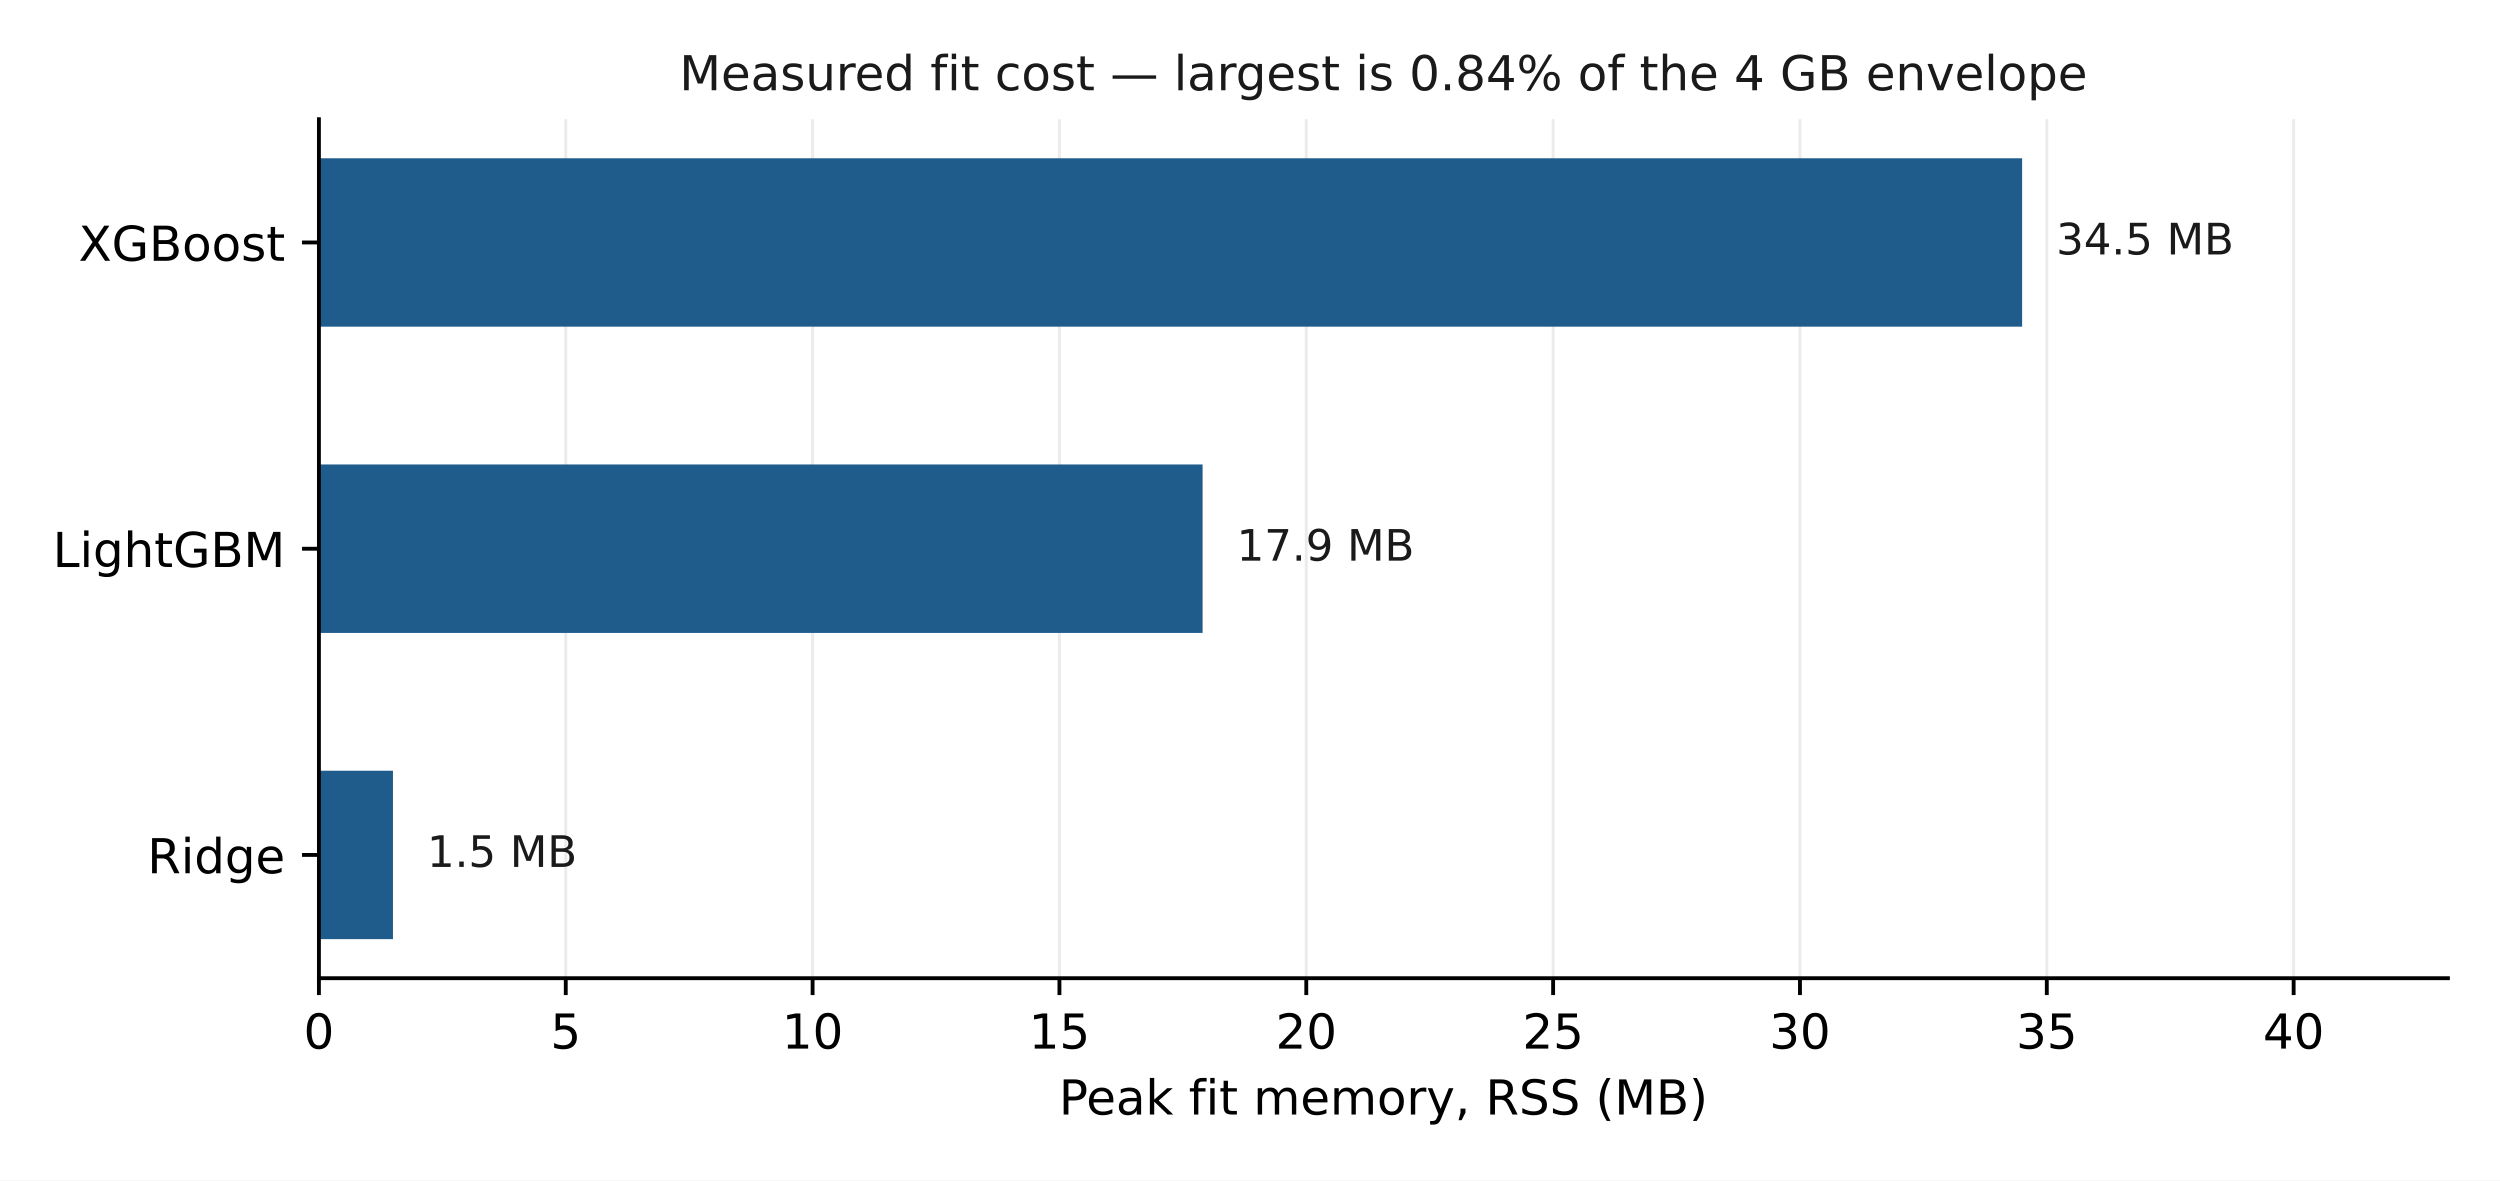
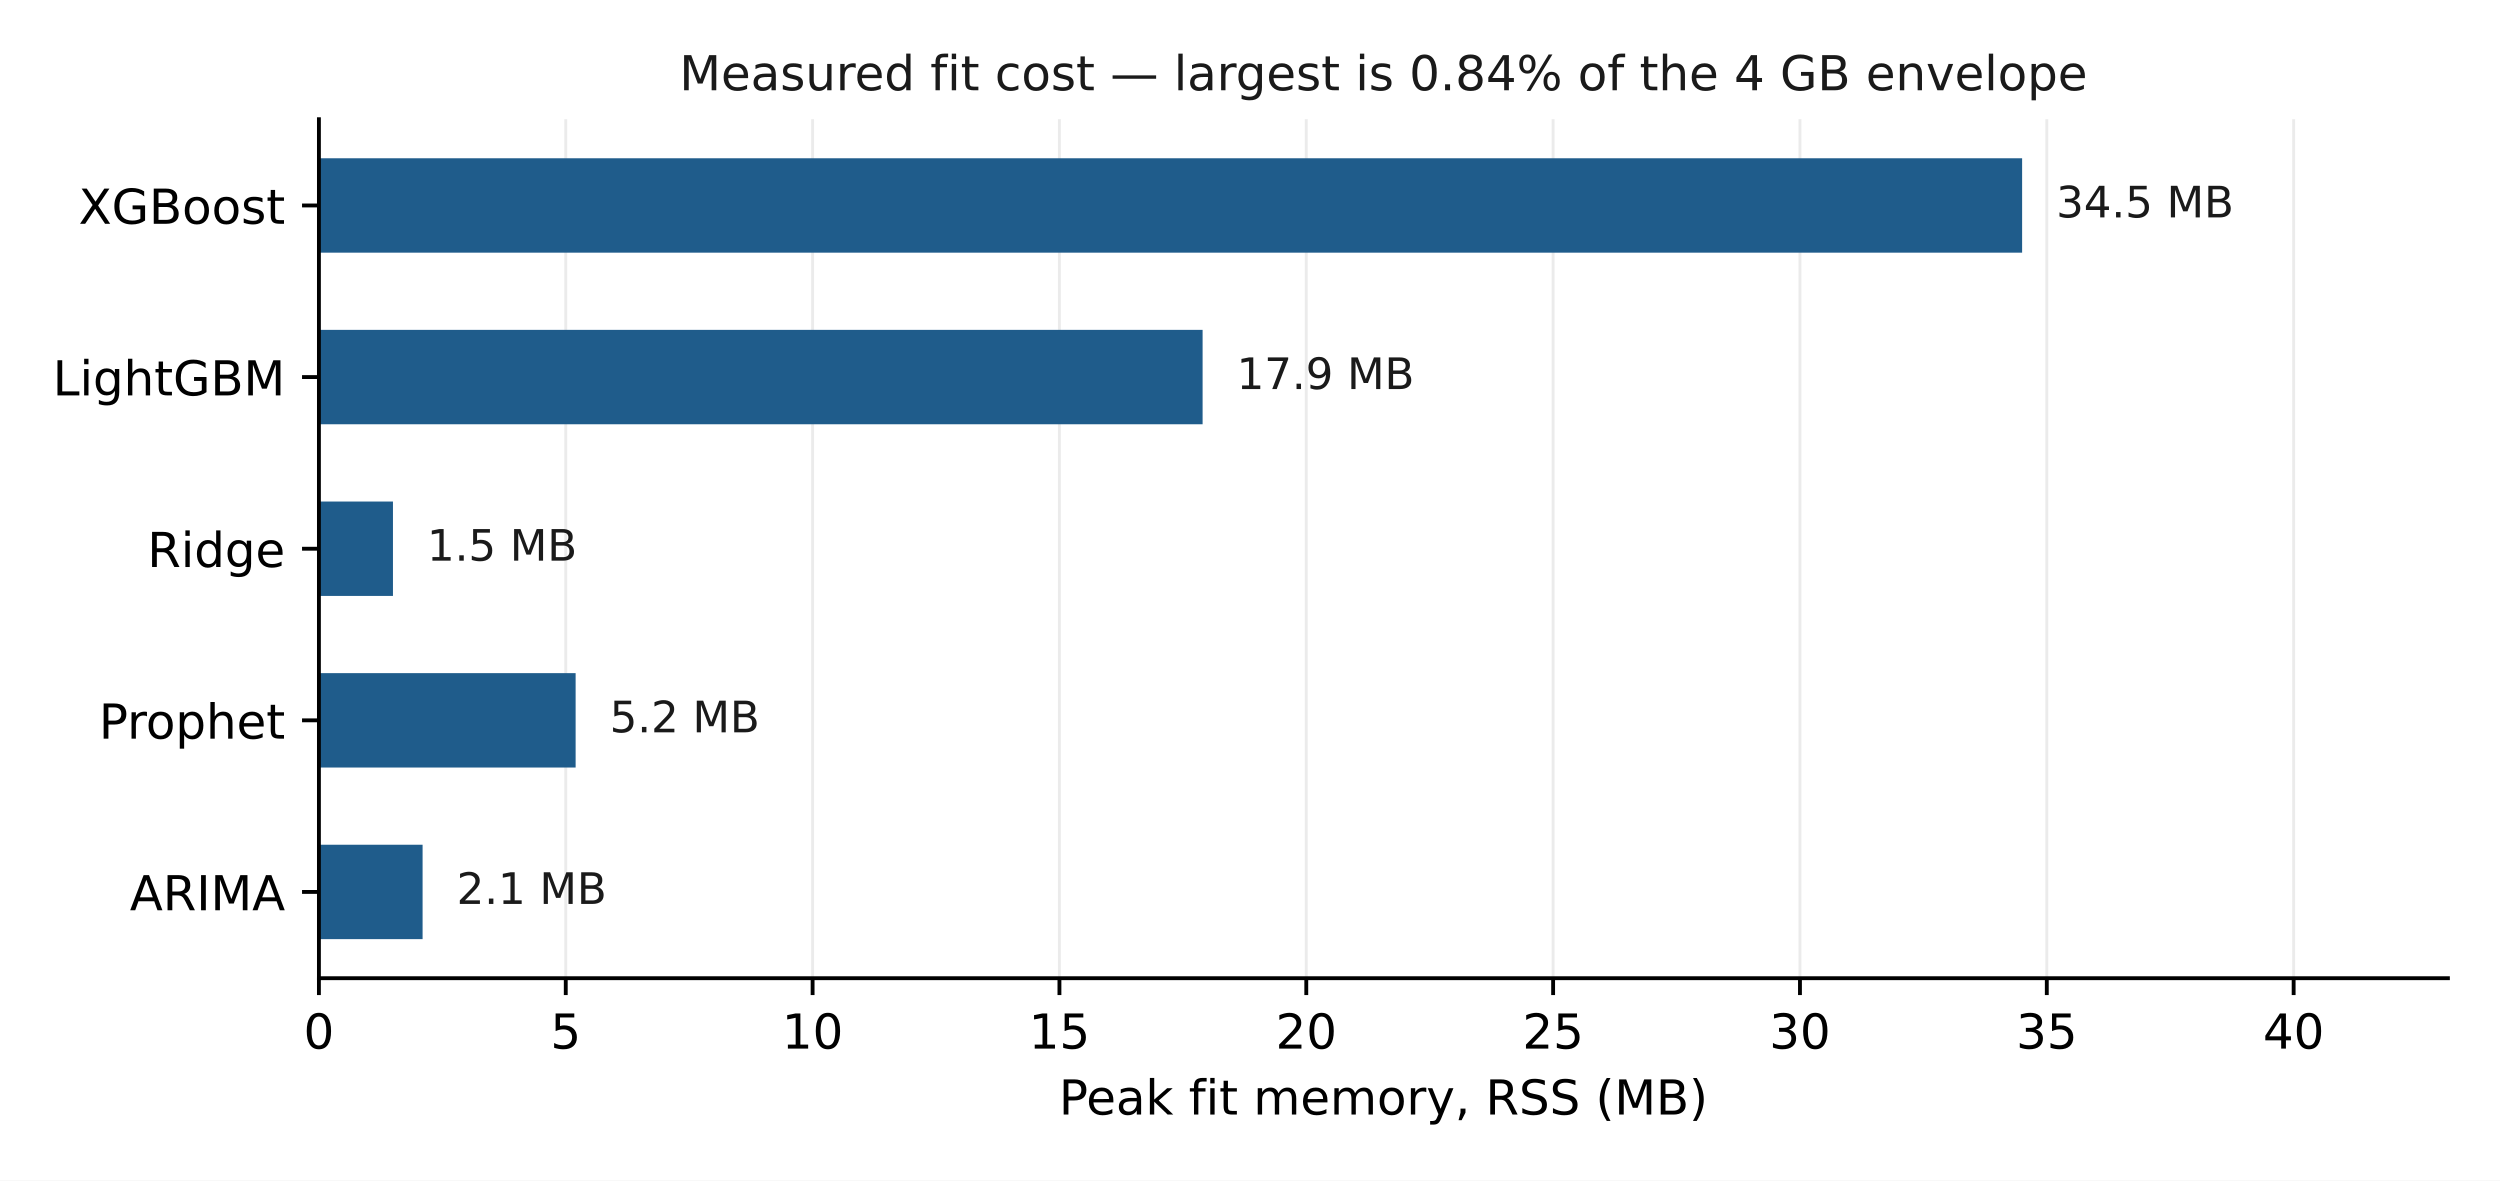
<svg xmlns="http://www.w3.org/2000/svg" xmlns:xlink="http://www.w3.org/1999/xlink" width="518.4pt" height="244.8pt" viewBox="0 0 518.4 244.8" version="1.1">
  <defs>
    <style type="text/css">*{stroke-linejoin: round; stroke-linecap: butt}</style>
  </defs>
  <g id="figure_1">
    <g id="patch_1">
      <path d="M 0 244.8  L 518.4 244.8  L 518.4 0  L 0 0  z " style="fill: #ffffff" />
    </g>
    <g id="axes_1">
      <g id="patch_2">
        <path d="M 66.13 202.84  L 507.6 202.84  L 507.6 24.72  L 66.13 24.72  z " style="fill: #ffffff" />
      </g>
      <g id="matplotlib.axis_1">
        <g id="xtick_1">
          <g id="line2d_1">
-             <path d="M 66.13 202.84  L 66.13 24.72  " clip-path="url(#p1ce18e9fd5)" style="fill: none; stroke: #b0b0b0; stroke-opacity: 0.25; stroke-width: 0.6; stroke-linecap: square" />
+             <path d="M 66.13 202.84  L 66.13 24.72  " clip-path="url(#p41e2dca5b1)" style="fill: none; stroke: #b0b0b0; stroke-opacity: 0.25; stroke-width: 0.6; stroke-linecap: square" />
          </g>
          <g id="line2d_2">
            <defs>
-               <path id="m09d493e4df" d="M 0 0  L 0 3.5  " style="stroke: #000000; stroke-width: 0.8" />
+               <path id="mc6bb742a3a" d="M 0 0  L 0 3.5  " style="stroke: #000000; stroke-width: 0.8" />
            </defs>
            <g>
-               <use xlink:href="#m09d493e4df" x="66.13" y="202.84" style="stroke: #000000; stroke-width: 0.8" />
+               <use xlink:href="#mc6bb742a3a" x="66.13" y="202.84" style="stroke: #000000; stroke-width: 0.8" />
            </g>
          </g>
          <g id="text_1">
            <g transform="translate(62.94875 217.4384) scale(0.1 -0.1)">
              <defs>
                <path id="DejaVuSans-30" d="M 2034 4250  Q 1547 4250 1301 3770  Q 1056 3291 1056 2328  Q 1056 1369 1301 889  Q 1547 409 2034 409  Q 2525 409 2770 889  Q 3016 1369 3016 2328  Q 3016 3291 2770 3770  Q 2525 4250 2034 4250  z M 2034 4750  Q 2819 4750 3233 4129  Q 3647 3509 3647 2328  Q 3647 1150 3233 529  Q 2819 -91 2034 -91  Q 1250 -91 836 529  Q 422 1150 422 2328  Q 422 3509 836 4129  Q 1250 4750 2034 4750  z " transform="scale(0.015625)" />
              </defs>
              <use xlink:href="#DejaVuSans-30" />
            </g>
          </g>
        </g>
        <g id="xtick_2">
          <g id="line2d_3">
-             <path d="M 117.315 202.84  L 117.315 24.72  " clip-path="url(#p1ce18e9fd5)" style="fill: none; stroke: #b0b0b0; stroke-opacity: 0.25; stroke-width: 0.6; stroke-linecap: square" />
+             <path d="M 117.315 202.84  L 117.315 24.72  " clip-path="url(#p41e2dca5b1)" style="fill: none; stroke: #b0b0b0; stroke-opacity: 0.25; stroke-width: 0.6; stroke-linecap: square" />
          </g>
          <g id="line2d_4">
            <g>
-               <use xlink:href="#m09d493e4df" x="117.315" y="202.84" style="stroke: #000000; stroke-width: 0.8" />
+               <use xlink:href="#mc6bb742a3a" x="117.315" y="202.84" style="stroke: #000000; stroke-width: 0.8" />
            </g>
          </g>
          <g id="text_2">
            <g transform="translate(114.1337 217.4384) scale(0.1 -0.1)">
              <defs>
                <path id="DejaVuSans-35" d="M 691 4666  L 3169 4666  L 3169 4134  L 1269 4134  L 1269 2991  Q 1406 3038 1543 3061  Q 1681 3084 1819 3084  Q 2600 3084 3056 2656  Q 3513 2228 3513 1497  Q 3513 744 3044 326  Q 2575 -91 1722 -91  Q 1428 -91 1123 -41  Q 819 9 494 109  L 494 744  Q 775 591 1075 516  Q 1375 441 1709 441  Q 2250 441 2565 725  Q 2881 1009 2881 1497  Q 2881 1984 2565 2268  Q 2250 2553 1709 2553  Q 1456 2553 1204 2497  Q 953 2441 691 2322  L 691 4666  z " transform="scale(0.015625)" />
              </defs>
              <use xlink:href="#DejaVuSans-35" />
            </g>
          </g>
        </g>
        <g id="xtick_3">
          <g id="line2d_5">
-             <path d="M 168.5 202.84  L 168.5 24.72  " clip-path="url(#p1ce18e9fd5)" style="fill: none; stroke: #b0b0b0; stroke-opacity: 0.25; stroke-width: 0.6; stroke-linecap: square" />
+             <path d="M 168.5 202.84  L 168.5 24.72  " clip-path="url(#p41e2dca5b1)" style="fill: none; stroke: #b0b0b0; stroke-opacity: 0.25; stroke-width: 0.6; stroke-linecap: square" />
          </g>
          <g id="line2d_6">
            <g>
-               <use xlink:href="#m09d493e4df" x="168.5" y="202.84" style="stroke: #000000; stroke-width: 0.8" />
+               <use xlink:href="#mc6bb742a3a" x="168.5" y="202.84" style="stroke: #000000; stroke-width: 0.8" />
            </g>
          </g>
          <g id="text_3">
            <g transform="translate(162.1374 217.4384) scale(0.1 -0.1)">
              <defs>
                <path id="DejaVuSans-31" d="M 794 531  L 1825 531  L 1825 4091  L 703 3866  L 703 4441  L 1819 4666  L 2450 4666  L 2450 531  L 3481 531  L 3481 0  L 794 0  L 794 531  z " transform="scale(0.015625)" />
              </defs>
              <use xlink:href="#DejaVuSans-31" />
              <use xlink:href="#DejaVuSans-30" transform="translate(63.62305 0)" />
            </g>
          </g>
        </g>
        <g id="xtick_4">
          <g id="line2d_7">
-             <path d="M 219.685 202.84  L 219.685 24.72  " clip-path="url(#p1ce18e9fd5)" style="fill: none; stroke: #b0b0b0; stroke-opacity: 0.25; stroke-width: 0.6; stroke-linecap: square" />
+             <path d="M 219.685 202.84  L 219.685 24.72  " clip-path="url(#p41e2dca5b1)" style="fill: none; stroke: #b0b0b0; stroke-opacity: 0.25; stroke-width: 0.6; stroke-linecap: square" />
          </g>
          <g id="line2d_8">
            <g>
-               <use xlink:href="#m09d493e4df" x="219.685" y="202.84" style="stroke: #000000; stroke-width: 0.8" />
+               <use xlink:href="#mc6bb742a3a" x="219.685" y="202.84" style="stroke: #000000; stroke-width: 0.8" />
            </g>
          </g>
          <g id="text_4">
            <g transform="translate(213.3223 217.4384) scale(0.1 -0.1)">
              <use xlink:href="#DejaVuSans-31" />
              <use xlink:href="#DejaVuSans-35" transform="translate(63.62305 0)" />
            </g>
          </g>
        </g>
        <g id="xtick_5">
          <g id="line2d_9">
-             <path d="M 270.87 202.84  L 270.87 24.72  " clip-path="url(#p1ce18e9fd5)" style="fill: none; stroke: #b0b0b0; stroke-opacity: 0.25; stroke-width: 0.6; stroke-linecap: square" />
+             <path d="M 270.87 202.84  L 270.87 24.72  " clip-path="url(#p41e2dca5b1)" style="fill: none; stroke: #b0b0b0; stroke-opacity: 0.25; stroke-width: 0.6; stroke-linecap: square" />
          </g>
          <g id="line2d_10">
            <g>
-               <use xlink:href="#m09d493e4df" x="270.87" y="202.84" style="stroke: #000000; stroke-width: 0.8" />
+               <use xlink:href="#mc6bb742a3a" x="270.87" y="202.84" style="stroke: #000000; stroke-width: 0.8" />
            </g>
          </g>
          <g id="text_5">
            <g transform="translate(264.5072 217.4384) scale(0.1 -0.1)">
              <defs>
                <path id="DejaVuSans-32" d="M 1228 531  L 3431 531  L 3431 0  L 469 0  L 469 531  Q 828 903 1448 1529  Q 2069 2156 2228 2338  Q 2531 2678 2651 2914  Q 2772 3150 2772 3378  Q 2772 3750 2511 3984  Q 2250 4219 1831 4219  Q 1534 4219 1204 4116  Q 875 4013 500 3803  L 500 4441  Q 881 4594 1212 4672  Q 1544 4750 1819 4750  Q 2544 4750 2975 4387  Q 3406 4025 3406 3419  Q 3406 3131 3298 2873  Q 3191 2616 2906 2266  Q 2828 2175 2409 1742  Q 1991 1309 1228 531  z " transform="scale(0.015625)" />
              </defs>
              <use xlink:href="#DejaVuSans-32" />
              <use xlink:href="#DejaVuSans-30" transform="translate(63.62305 0)" />
            </g>
          </g>
        </g>
        <g id="xtick_6">
          <g id="line2d_11">
-             <path d="M 322.055 202.84  L 322.055 24.72  " clip-path="url(#p1ce18e9fd5)" style="fill: none; stroke: #b0b0b0; stroke-opacity: 0.25; stroke-width: 0.6; stroke-linecap: square" />
+             <path d="M 322.055 202.84  L 322.055 24.72  " clip-path="url(#p41e2dca5b1)" style="fill: none; stroke: #b0b0b0; stroke-opacity: 0.25; stroke-width: 0.6; stroke-linecap: square" />
          </g>
          <g id="line2d_12">
            <g>
-               <use xlink:href="#m09d493e4df" x="322.055" y="202.84" style="stroke: #000000; stroke-width: 0.8" />
+               <use xlink:href="#mc6bb742a3a" x="322.055" y="202.84" style="stroke: #000000; stroke-width: 0.8" />
            </g>
          </g>
          <g id="text_6">
            <g transform="translate(315.6921 217.4384) scale(0.1 -0.1)">
              <use xlink:href="#DejaVuSans-32" />
              <use xlink:href="#DejaVuSans-35" transform="translate(63.62305 0)" />
            </g>
          </g>
        </g>
        <g id="xtick_7">
          <g id="line2d_13">
-             <path d="M 373.24 202.84  L 373.24 24.72  " clip-path="url(#p1ce18e9fd5)" style="fill: none; stroke: #b0b0b0; stroke-opacity: 0.25; stroke-width: 0.6; stroke-linecap: square" />
+             <path d="M 373.24 202.84  L 373.24 24.72  " clip-path="url(#p41e2dca5b1)" style="fill: none; stroke: #b0b0b0; stroke-opacity: 0.25; stroke-width: 0.6; stroke-linecap: square" />
          </g>
          <g id="line2d_14">
            <g>
-               <use xlink:href="#m09d493e4df" x="373.24" y="202.84" style="stroke: #000000; stroke-width: 0.8" />
+               <use xlink:href="#mc6bb742a3a" x="373.24" y="202.84" style="stroke: #000000; stroke-width: 0.8" />
            </g>
          </g>
          <g id="text_7">
            <g transform="translate(366.8771 217.4384) scale(0.1 -0.1)">
              <defs>
                <path id="DejaVuSans-33" d="M 2597 2516  Q 3050 2419 3304 2112  Q 3559 1806 3559 1356  Q 3559 666 3084 287  Q 2609 -91 1734 -91  Q 1441 -91 1130 -33  Q 819 25 488 141  L 488 750  Q 750 597 1062 519  Q 1375 441 1716 441  Q 2309 441 2620 675  Q 2931 909 2931 1356  Q 2931 1769 2642 2001  Q 2353 2234 1838 2234  L 1294 2234  L 1294 2753  L 1863 2753  Q 2328 2753 2575 2939  Q 2822 3125 2822 3475  Q 2822 3834 2567 4026  Q 2313 4219 1838 4219  Q 1578 4219 1281 4162  Q 984 4106 628 3988  L 628 4550  Q 988 4650 1302 4700  Q 1616 4750 1894 4750  Q 2613 4750 3031 4423  Q 3450 4097 3450 3541  Q 3450 3153 3228 2886  Q 3006 2619 2597 2516  z " transform="scale(0.015625)" />
              </defs>
              <use xlink:href="#DejaVuSans-33" />
              <use xlink:href="#DejaVuSans-30" transform="translate(63.62305 0)" />
            </g>
          </g>
        </g>
        <g id="xtick_8">
          <g id="line2d_15">
-             <path d="M 424.424 202.84  L 424.424 24.72  " clip-path="url(#p1ce18e9fd5)" style="fill: none; stroke: #b0b0b0; stroke-opacity: 0.25; stroke-width: 0.6; stroke-linecap: square" />
+             <path d="M 424.424 202.84  L 424.424 24.72  " clip-path="url(#p41e2dca5b1)" style="fill: none; stroke: #b0b0b0; stroke-opacity: 0.25; stroke-width: 0.6; stroke-linecap: square" />
          </g>
          <g id="line2d_16">
            <g>
-               <use xlink:href="#m09d493e4df" x="424.424" y="202.84" style="stroke: #000000; stroke-width: 0.8" />
+               <use xlink:href="#mc6bb742a3a" x="424.424" y="202.84" style="stroke: #000000; stroke-width: 0.8" />
            </g>
          </g>
          <g id="text_8">
            <g transform="translate(418.062 217.4384) scale(0.1 -0.1)">
              <use xlink:href="#DejaVuSans-33" />
              <use xlink:href="#DejaVuSans-35" transform="translate(63.62305 0)" />
            </g>
          </g>
        </g>
        <g id="xtick_9">
          <g id="line2d_17">
-             <path d="M 475.609 202.84  L 475.609 24.72  " clip-path="url(#p1ce18e9fd5)" style="fill: none; stroke: #b0b0b0; stroke-opacity: 0.25; stroke-width: 0.6; stroke-linecap: square" />
+             <path d="M 475.609 202.84  L 475.609 24.72  " clip-path="url(#p41e2dca5b1)" style="fill: none; stroke: #b0b0b0; stroke-opacity: 0.25; stroke-width: 0.6; stroke-linecap: square" />
          </g>
          <g id="line2d_18">
            <g>
-               <use xlink:href="#m09d493e4df" x="475.609" y="202.84" style="stroke: #000000; stroke-width: 0.8" />
+               <use xlink:href="#mc6bb742a3a" x="475.609" y="202.84" style="stroke: #000000; stroke-width: 0.8" />
            </g>
          </g>
          <g id="text_9">
            <g transform="translate(469.2469 217.4384) scale(0.1 -0.1)">
              <defs>
                <path id="DejaVuSans-34" d="M 2419 4116  L 825 1625  L 2419 1625  L 2419 4116  z M 2253 4666  L 3047 4666  L 3047 1625  L 3713 1625  L 3713 1100  L 3047 1100  L 3047 0  L 2419 0  L 2419 1100  L 313 1100  L 313 1709  L 2253 4666  z " transform="scale(0.015625)" />
              </defs>
              <use xlink:href="#DejaVuSans-34" />
              <use xlink:href="#DejaVuSans-30" transform="translate(63.62305 0)" />
            </g>
          </g>
        </g>
        <g id="text_10">
          <g transform="translate(219.5806 231.1166) scale(0.1 -0.1)">
            <defs>
              <path id="DejaVuSans-50" d="M 1259 4147  L 1259 2394  L 2053 2394  Q 2494 2394 2734 2622  Q 2975 2850 2975 3272  Q 2975 3691 2734 3919  Q 2494 4147 2053 4147  L 1259 4147  z M 628 4666  L 2053 4666  Q 2838 4666 3239 4311  Q 3641 3956 3641 3272  Q 3641 2581 3239 2228  Q 2838 1875 2053 1875  L 1259 1875  L 1259 0  L 628 0  L 628 4666  z " transform="scale(0.015625)" />
              <path id="DejaVuSans-65" d="M 3597 1894  L 3597 1613  L 953 1613  Q 991 1019 1311 708  Q 1631 397 2203 397  Q 2534 397 2845 478  Q 3156 559 3463 722  L 3463 178  Q 3153 47 2828 -22  Q 2503 -91 2169 -91  Q 1331 -91 842 396  Q 353 884 353 1716  Q 353 2575 817 3079  Q 1281 3584 2069 3584  Q 2775 3584 3186 3129  Q 3597 2675 3597 1894  z M 3022 2063  Q 3016 2534 2758 2815  Q 2500 3097 2075 3097  Q 1594 3097 1305 2825  Q 1016 2553 972 2059  L 3022 2063  z " transform="scale(0.015625)" />
              <path id="DejaVuSans-61" d="M 2194 1759  Q 1497 1759 1228 1600  Q 959 1441 959 1056  Q 959 750 1161 570  Q 1363 391 1709 391  Q 2188 391 2477 730  Q 2766 1069 2766 1631  L 2766 1759  L 2194 1759  z M 3341 1997  L 3341 0  L 2766 0  L 2766 531  Q 2569 213 2275 61  Q 1981 -91 1556 -91  Q 1019 -91 701 211  Q 384 513 384 1019  Q 384 1609 779 1909  Q 1175 2209 1959 2209  L 2766 2209  L 2766 2266  Q 2766 2663 2505 2880  Q 2244 3097 1772 3097  Q 1472 3097 1187 3025  Q 903 2953 641 2809  L 641 3341  Q 956 3463 1253 3523  Q 1550 3584 1831 3584  Q 2591 3584 2966 3190  Q 3341 2797 3341 1997  z " transform="scale(0.015625)" />
              <path id="DejaVuSans-6b" d="M 581 4863  L 1159 4863  L 1159 1991  L 2875 3500  L 3609 3500  L 1753 1863  L 3688 0  L 2938 0  L 1159 1709  L 1159 0  L 581 0  L 581 4863  z " transform="scale(0.015625)" />
              <path id="DejaVuSans-20" transform="scale(0.015625)" />
              <path id="DejaVuSans-66" d="M 2375 4863  L 2375 4384  L 1825 4384  Q 1516 4384 1395 4259  Q 1275 4134 1275 3809  L 1275 3500  L 2222 3500  L 2222 3053  L 1275 3053  L 1275 0  L 697 0  L 697 3053  L 147 3053  L 147 3500  L 697 3500  L 697 3744  Q 697 4328 969 4595  Q 1241 4863 1831 4863  L 2375 4863  z " transform="scale(0.015625)" />
              <path id="DejaVuSans-69" d="M 603 3500  L 1178 3500  L 1178 0  L 603 0  L 603 3500  z M 603 4863  L 1178 4863  L 1178 4134  L 603 4134  L 603 4863  z " transform="scale(0.015625)" />
              <path id="DejaVuSans-74" d="M 1172 4494  L 1172 3500  L 2356 3500  L 2356 3053  L 1172 3053  L 1172 1153  Q 1172 725 1289 603  Q 1406 481 1766 481  L 2356 481  L 2356 0  L 1766 0  Q 1100 0 847 248  Q 594 497 594 1153  L 594 3053  L 172 3053  L 172 3500  L 594 3500  L 594 4494  L 1172 4494  z " transform="scale(0.015625)" />
              <path id="DejaVuSans-6d" d="M 3328 2828  Q 3544 3216 3844 3400  Q 4144 3584 4550 3584  Q 5097 3584 5394 3201  Q 5691 2819 5691 2113  L 5691 0  L 5113 0  L 5113 2094  Q 5113 2597 4934 2840  Q 4756 3084 4391 3084  Q 3944 3084 3684 2787  Q 3425 2491 3425 1978  L 3425 0  L 2847 0  L 2847 2094  Q 2847 2600 2669 2842  Q 2491 3084 2119 3084  Q 1678 3084 1418 2786  Q 1159 2488 1159 1978  L 1159 0  L 581 0  L 581 3500  L 1159 3500  L 1159 2956  Q 1356 3278 1631 3431  Q 1906 3584 2284 3584  Q 2666 3584 2933 3390  Q 3200 3197 3328 2828  z " transform="scale(0.015625)" />
              <path id="DejaVuSans-6f" d="M 1959 3097  Q 1497 3097 1228 2736  Q 959 2375 959 1747  Q 959 1119 1226 758  Q 1494 397 1959 397  Q 2419 397 2687 759  Q 2956 1122 2956 1747  Q 2956 2369 2687 2733  Q 2419 3097 1959 3097  z M 1959 3584  Q 2709 3584 3137 3096  Q 3566 2609 3566 1747  Q 3566 888 3137 398  Q 2709 -91 1959 -91  Q 1206 -91 779 398  Q 353 888 353 1747  Q 353 2609 779 3096  Q 1206 3584 1959 3584  z " transform="scale(0.015625)" />
              <path id="DejaVuSans-72" d="M 2631 2963  Q 2534 3019 2420 3045  Q 2306 3072 2169 3072  Q 1681 3072 1420 2755  Q 1159 2438 1159 1844  L 1159 0  L 581 0  L 581 3500  L 1159 3500  L 1159 2956  Q 1341 3275 1631 3429  Q 1922 3584 2338 3584  Q 2397 3584 2469 3576  Q 2541 3569 2628 3553  L 2631 2963  z " transform="scale(0.015625)" />
              <path id="DejaVuSans-79" d="M 2059 -325  Q 1816 -950 1584 -1140  Q 1353 -1331 966 -1331  L 506 -1331  L 506 -850  L 844 -850  Q 1081 -850 1212 -737  Q 1344 -625 1503 -206  L 1606 56  L 191 3500  L 800 3500  L 1894 763  L 2988 3500  L 3597 3500  L 2059 -325  z " transform="scale(0.015625)" />
              <path id="DejaVuSans-2c" d="M 750 794  L 1409 794  L 1409 256  L 897 -744  L 494 -744  L 750 256  L 750 794  z " transform="scale(0.015625)" />
              <path id="DejaVuSans-52" d="M 2841 2188  Q 3044 2119 3236 1894  Q 3428 1669 3622 1275  L 4263 0  L 3584 0  L 2988 1197  Q 2756 1666 2539 1819  Q 2322 1972 1947 1972  L 1259 1972  L 1259 0  L 628 0  L 628 4666  L 2053 4666  Q 2853 4666 3247 4331  Q 3641 3997 3641 3322  Q 3641 2881 3436 2590  Q 3231 2300 2841 2188  z M 1259 4147  L 1259 2491  L 2053 2491  Q 2509 2491 2742 2702  Q 2975 2913 2975 3322  Q 2975 3731 2742 3939  Q 2509 4147 2053 4147  L 1259 4147  z " transform="scale(0.015625)" />
              <path id="DejaVuSans-53" d="M 3425 4513  L 3425 3897  Q 3066 4069 2747 4153  Q 2428 4238 2131 4238  Q 1616 4238 1336 4038  Q 1056 3838 1056 3469  Q 1056 3159 1242 3001  Q 1428 2844 1947 2747  L 2328 2669  Q 3034 2534 3370 2195  Q 3706 1856 3706 1288  Q 3706 609 3251 259  Q 2797 -91 1919 -91  Q 1588 -91 1214 -16  Q 841 59 441 206  L 441 856  Q 825 641 1194 531  Q 1563 422 1919 422  Q 2459 422 2753 634  Q 3047 847 3047 1241  Q 3047 1584 2836 1778  Q 2625 1972 2144 2069  L 1759 2144  Q 1053 2284 737 2584  Q 422 2884 422 3419  Q 422 4038 858 4394  Q 1294 4750 2059 4750  Q 2388 4750 2728 4690  Q 3069 4631 3425 4513  z " transform="scale(0.015625)" />
              <path id="DejaVuSans-28" d="M 1984 4856  Q 1566 4138 1362 3434  Q 1159 2731 1159 2009  Q 1159 1288 1364 580  Q 1569 -128 1984 -844  L 1484 -844  Q 1016 -109 783 600  Q 550 1309 550 2009  Q 550 2706 781 3412  Q 1013 4119 1484 4856  L 1984 4856  z " transform="scale(0.015625)" />
              <path id="DejaVuSans-4d" d="M 628 4666  L 1569 4666  L 2759 1491  L 3956 4666  L 4897 4666  L 4897 0  L 4281 0  L 4281 4097  L 3078 897  L 2444 897  L 1241 4097  L 1241 0  L 628 0  L 628 4666  z " transform="scale(0.015625)" />
              <path id="DejaVuSans-42" d="M 1259 2228  L 1259 519  L 2272 519  Q 2781 519 3026 730  Q 3272 941 3272 1375  Q 3272 1813 3026 2020  Q 2781 2228 2272 2228  L 1259 2228  z M 1259 4147  L 1259 2741  L 2194 2741  Q 2656 2741 2882 2914  Q 3109 3088 3109 3444  Q 3109 3797 2882 3972  Q 2656 4147 2194 4147  L 1259 4147  z M 628 4666  L 2241 4666  Q 2963 4666 3353 4366  Q 3744 4066 3744 3513  Q 3744 3084 3544 2831  Q 3344 2578 2956 2516  Q 3422 2416 3680 2098  Q 3938 1781 3938 1306  Q 3938 681 3513 340  Q 3088 0 2303 0  L 628 0  L 628 4666  z " transform="scale(0.015625)" />
              <path id="DejaVuSans-29" d="M 513 4856  L 1013 4856  Q 1481 4119 1714 3412  Q 1947 2706 1947 2009  Q 1947 1309 1714 600  Q 1481 -109 1013 -844  L 513 -844  Q 928 -128 1133 580  Q 1338 1288 1338 2009  Q 1338 2731 1133 3434  Q 928 4138 513 4856  z " transform="scale(0.015625)" />
            </defs>
            <use xlink:href="#DejaVuSans-50" />
            <use xlink:href="#DejaVuSans-65" transform="translate(56.67773 0)" />
            <use xlink:href="#DejaVuSans-61" transform="translate(118.2012 0)" />
            <use xlink:href="#DejaVuSans-6b" transform="translate(179.4805 0)" />
            <use xlink:href="#DejaVuSans-20" transform="translate(237.3906 0)" />
            <use xlink:href="#DejaVuSans-66" transform="translate(269.1777 0)" />
            <use xlink:href="#DejaVuSans-69" transform="translate(304.3828 0)" />
            <use xlink:href="#DejaVuSans-74" transform="translate(332.166 0)" />
            <use xlink:href="#DejaVuSans-20" transform="translate(371.375 0)" />
            <use xlink:href="#DejaVuSans-6d" transform="translate(403.1621 0)" />
            <use xlink:href="#DejaVuSans-65" transform="translate(500.5742 0)" />
            <use xlink:href="#DejaVuSans-6d" transform="translate(562.0977 0)" />
            <use xlink:href="#DejaVuSans-6f" transform="translate(659.5098 0)" />
            <use xlink:href="#DejaVuSans-72" transform="translate(720.6914 0)" />
            <use xlink:href="#DejaVuSans-79" transform="translate(761.8047 0)" />
            <use xlink:href="#DejaVuSans-2c" transform="translate(820.9844 0)" />
            <use xlink:href="#DejaVuSans-20" transform="translate(852.7715 0)" />
            <use xlink:href="#DejaVuSans-52" transform="translate(884.5586 0)" />
            <use xlink:href="#DejaVuSans-53" transform="translate(954.041 0)" />
            <use xlink:href="#DejaVuSans-53" transform="translate(1017.518 0)" />
            <use xlink:href="#DejaVuSans-20" transform="translate(1080.994 0)" />
            <use xlink:href="#DejaVuSans-28" transform="translate(1112.781 0)" />
            <use xlink:href="#DejaVuSans-4d" transform="translate(1151.795 0)" />
            <use xlink:href="#DejaVuSans-42" transform="translate(1238.074 0)" />
            <use xlink:href="#DejaVuSans-29" transform="translate(1306.678 0)" />
          </g>
        </g>
      </g>
      <g id="matplotlib.axis_2">
        <g id="ytick_1">
          <g id="line2d_19">
            <defs>
-               <path id="m7102c839e0" d="M 0 0  L -3.5 0  " style="stroke: #000000; stroke-width: 0.8" />
+               <path id="m1c7649f9d4" d="M 0 0  L -3.5 0  " style="stroke: #000000; stroke-width: 0.8" />
            </defs>
            <g>
-               <use xlink:href="#m7102c839e0" x="66.13" y="177.281" style="stroke: #000000; stroke-width: 0.8" />
+               <use xlink:href="#m1c7649f9d4" x="66.13" y="184.957" style="stroke: #000000; stroke-width: 0.8" />
            </g>
          </g>
          <g id="text_11">
-             <g transform="translate(30.55344 181.0801) scale(0.1 -0.1)">
+             <g transform="translate(26.92219 188.756) scale(0.1 -0.1)">
+               <defs>
+                 <path id="DejaVuSans-41" d="M 2188 4044  L 1331 1722  L 3047 1722  L 2188 4044  z M 1831 4666  L 2547 4666  L 4325 0  L 3669 0  L 3244 1197  L 1141 1197  L 716 0  L 50 0  L 1831 4666  z " transform="scale(0.015625)" />
+                 <path id="DejaVuSans-49" d="M 628 4666  L 1259 4666  L 1259 0  L 628 0  L 628 4666  z " transform="scale(0.015625)" />
+               </defs>
+               <use xlink:href="#DejaVuSans-41" />
+               <use xlink:href="#DejaVuSans-52" transform="translate(68.4082 0)" />
+               <use xlink:href="#DejaVuSans-49" transform="translate(137.8906 0)" />
+               <use xlink:href="#DejaVuSans-4d" transform="translate(167.3828 0)" />
+               <use xlink:href="#DejaVuSans-41" transform="translate(253.6621 0)" />
+             </g>
+           </g>
+         </g>
+         <g id="ytick_2">
+           <g id="line2d_20">
+             <g>
+               <use xlink:href="#m1c7649f9d4" x="66.13" y="149.368" style="stroke: #000000; stroke-width: 0.8" />
+             </g>
+           </g>
+           <g id="text_12">
+             <g transform="translate(20.51125 153.1676) scale(0.1 -0.1)">
+               <defs>
+                 <path id="DejaVuSans-70" d="M 1159 525  L 1159 -1331  L 581 -1331  L 581 3500  L 1159 3500  L 1159 2969  Q 1341 3281 1617 3432  Q 1894 3584 2278 3584  Q 2916 3584 3314 3078  Q 3713 2572 3713 1747  Q 3713 922 3314 415  Q 2916 -91 2278 -91  Q 1894 -91 1617 61  Q 1341 213 1159 525  z M 3116 1747  Q 3116 2381 2855 2742  Q 2594 3103 2138 3103  Q 1681 3103 1420 2742  Q 1159 2381 1159 1747  Q 1159 1113 1420 752  Q 1681 391 2138 391  Q 2594 391 2855 752  Q 3116 1113 3116 1747  z " transform="scale(0.015625)" />
+                 <path id="DejaVuSans-68" d="M 3513 2113  L 3513 0  L 2938 0  L 2938 2094  Q 2938 2591 2744 2837  Q 2550 3084 2163 3084  Q 1697 3084 1428 2787  Q 1159 2491 1159 1978  L 1159 0  L 581 0  L 581 4863  L 1159 4863  L 1159 2956  Q 1366 3272 1645 3428  Q 1925 3584 2291 3584  Q 2894 3584 3203 3211  Q 3513 2838 3513 2113  z " transform="scale(0.015625)" />
+               </defs>
+               <use xlink:href="#DejaVuSans-50" />
+               <use xlink:href="#DejaVuSans-72" transform="translate(58.55273 0)" />
+               <use xlink:href="#DejaVuSans-6f" transform="translate(97.41602 0)" />
+               <use xlink:href="#DejaVuSans-70" transform="translate(158.5977 0)" />
+               <use xlink:href="#DejaVuSans-68" transform="translate(222.0742 0)" />
+               <use xlink:href="#DejaVuSans-65" transform="translate(285.4531 0)" />
+               <use xlink:href="#DejaVuSans-74" transform="translate(346.9766 0)" />
+             </g>
+           </g>
+         </g>
+         <g id="ytick_3">
+           <g id="line2d_21">
+             <g>
+               <use xlink:href="#m1c7649f9d4" x="66.13" y="113.78" style="stroke: #000000; stroke-width: 0.8" />
+             </g>
+           </g>
+           <g id="text_13">
+             <g transform="translate(30.55344 117.5792) scale(0.1 -0.1)">
              <defs>
                <path id="DejaVuSans-64" d="M 2906 2969  L 2906 4863  L 3481 4863  L 3481 0  L 2906 0  L 2906 525  Q 2725 213 2448 61  Q 2172 -91 1784 -91  Q 1150 -91 751 415  Q 353 922 353 1747  Q 353 2572 751 3078  Q 1150 3584 1784 3584  Q 2172 3584 2448 3432  Q 2725 3281 2906 2969  z M 947 1747  Q 947 1113 1208 752  Q 1469 391 1925 391  Q 2381 391 2643 752  Q 2906 1113 2906 1747  Q 2906 2381 2643 2742  Q 2381 3103 1925 3103  Q 1469 3103 1208 2742  Q 947 2381 947 1747  z " transform="scale(0.015625)" />
                <path id="DejaVuSans-67" d="M 2906 1791  Q 2906 2416 2648 2759  Q 2391 3103 1925 3103  Q 1463 3103 1205 2759  Q 947 2416 947 1791  Q 947 1169 1205 825  Q 1463 481 1925 481  Q 2391 481 2648 825  Q 2906 1169 2906 1791  z M 3481 434  Q 3481 -459 3084 -895  Q 2688 -1331 1869 -1331  Q 1566 -1331 1297 -1286  Q 1028 -1241 775 -1147  L 775 -588  Q 1028 -725 1275 -790  Q 1522 -856 1778 -856  Q 2344 -856 2625 -561  Q 2906 -266 2906 331  L 2906 616  Q 2728 306 2450 153  Q 2172 0 1784 0  Q 1141 0 747 490  Q 353 981 353 1791  Q 353 2603 747 3093  Q 1141 3584 1784 3584  Q 2172 3584 2450 3431  Q 2728 3278 2906 2969  L 2906 3500  L 3481 3500  L 3481 434  z " transform="scale(0.015625)" />
              </defs>
              <use xlink:href="#DejaVuSans-52" />
              <use xlink:href="#DejaVuSans-69" transform="translate(69.48242 0)" />
              <use xlink:href="#DejaVuSans-64" transform="translate(97.26562 0)" />
              <use xlink:href="#DejaVuSans-67" transform="translate(160.7422 0)" />
              <use xlink:href="#DejaVuSans-65" transform="translate(224.2188 0)" />
            </g>
          </g>
        </g>
-         <g id="ytick_2">
-           <g id="line2d_20">
-             <g>
-               <use xlink:href="#m7102c839e0" x="66.13" y="113.78" style="stroke: #000000; stroke-width: 0.8" />
-             </g>
-           </g>
-           <g id="text_12">
-             <g transform="translate(10.93625 117.5792) scale(0.1 -0.1)">
+         <g id="ytick_4">
+           <g id="line2d_22">
+             <g>
+               <use xlink:href="#m1c7649f9d4" x="66.13" y="78.192" style="stroke: #000000; stroke-width: 0.8" />
+             </g>
+           </g>
+           <g id="text_14">
+             <g transform="translate(10.93625 81.99081) scale(0.1 -0.1)">
              <defs>
                <path id="DejaVuSans-4c" d="M 628 4666  L 1259 4666  L 1259 531  L 3531 531  L 3531 0  L 628 0  L 628 4666  z " transform="scale(0.015625)" />
-                 <path id="DejaVuSans-68" d="M 3513 2113  L 3513 0  L 2938 0  L 2938 2094  Q 2938 2591 2744 2837  Q 2550 3084 2163 3084  Q 1697 3084 1428 2787  Q 1159 2491 1159 1978  L 1159 0  L 581 0  L 581 4863  L 1159 4863  L 1159 2956  Q 1366 3272 1645 3428  Q 1925 3584 2291 3584  Q 2894 3584 3203 3211  Q 3513 2838 3513 2113  z " transform="scale(0.015625)" />
                <path id="DejaVuSans-47" d="M 3809 666  L 3809 1919  L 2778 1919  L 2778 2438  L 4434 2438  L 4434 434  Q 4069 175 3628 42  Q 3188 -91 2688 -91  Q 1594 -91 976 548  Q 359 1188 359 2328  Q 359 3472 976 4111  Q 1594 4750 2688 4750  Q 3144 4750 3555 4637  Q 3966 4525 4313 4306  L 4313 3634  Q 3963 3931 3569 4081  Q 3175 4231 2741 4231  Q 1884 4231 1454 3753  Q 1025 3275 1025 2328  Q 1025 1384 1454 906  Q 1884 428 2741 428  Q 3075 428 3337 486  Q 3600 544 3809 666  z " transform="scale(0.015625)" />
              </defs>
              <use xlink:href="#DejaVuSans-4c" />
              <use xlink:href="#DejaVuSans-69" transform="translate(55.71289 0)" />
              <use xlink:href="#DejaVuSans-67" transform="translate(83.49609 0)" />
              <use xlink:href="#DejaVuSans-68" transform="translate(146.9727 0)" />
              <use xlink:href="#DejaVuSans-74" transform="translate(210.3516 0)" />
              <use xlink:href="#DejaVuSans-47" transform="translate(249.5605 0)" />
              <use xlink:href="#DejaVuSans-42" transform="translate(327.0508 0)" />
              <use xlink:href="#DejaVuSans-4d" transform="translate(395.6543 0)" />
            </g>
          </g>
        </g>
-         <g id="ytick_3">
-           <g id="line2d_21">
-             <g>
-               <use xlink:href="#m7102c839e0" x="66.13" y="50.279" style="stroke: #000000; stroke-width: 0.8" />
-             </g>
-           </g>
-           <g id="text_13">
-             <g transform="translate(16.30344 54.07833) scale(0.1 -0.1)">
+         <g id="ytick_5">
+           <g id="line2d_23">
+             <g>
+               <use xlink:href="#m1c7649f9d4" x="66.13" y="42.603" style="stroke: #000000; stroke-width: 0.8" />
+             </g>
+           </g>
+           <g id="text_15">
+             <g transform="translate(16.30344 46.4024) scale(0.1 -0.1)">
              <defs>
                <path id="DejaVuSans-58" d="M 403 4666  L 1081 4666  L 2241 2931  L 3406 4666  L 4084 4666  L 2584 2425  L 4184 0  L 3506 0  L 2194 1984  L 872 0  L 191 0  L 1856 2491  L 403 4666  z " transform="scale(0.015625)" />
                <path id="DejaVuSans-73" d="M 2834 3397  L 2834 2853  Q 2591 2978 2328 3040  Q 2066 3103 1784 3103  Q 1356 3103 1142 2972  Q 928 2841 928 2578  Q 928 2378 1081 2264  Q 1234 2150 1697 2047  L 1894 2003  Q 2506 1872 2764 1633  Q 3022 1394 3022 966  Q 3022 478 2636 193  Q 2250 -91 1575 -91  Q 1294 -91 989 -36  Q 684 19 347 128  L 347 722  Q 666 556 975 473  Q 1284 391 1588 391  Q 1994 391 2212 530  Q 2431 669 2431 922  Q 2431 1156 2273 1281  Q 2116 1406 1581 1522  L 1381 1569  Q 847 1681 609 1914  Q 372 2147 372 2553  Q 372 3047 722 3315  Q 1072 3584 1716 3584  Q 2034 3584 2315 3537  Q 2597 3491 2834 3397  z " transform="scale(0.015625)" />
              </defs>
              <use xlink:href="#DejaVuSans-58" />
              <use xlink:href="#DejaVuSans-47" transform="translate(68.50586 0)" />
              <use xlink:href="#DejaVuSans-42" transform="translate(145.9961 0)" />
              <use xlink:href="#DejaVuSans-6f" transform="translate(214.5996 0)" />
              <use xlink:href="#DejaVuSans-6f" transform="translate(275.7812 0)" />
              <use xlink:href="#DejaVuSans-73" transform="translate(336.9629 0)" />
              <use xlink:href="#DejaVuSans-74" transform="translate(389.0625 0)" />
            </g>
          </g>
        </g>
      </g>
      <g id="patch_3">
-         <path d="M 66.13 194.744  L 81.485 194.744  L 81.485 159.818  L 66.13 159.818  z " clip-path="url(#p1ce18e9fd5)" style="fill: #1f5c8b" />
+         <path d="M 66.13 194.744  L 87.628 194.744  L 87.628 175.17  L 66.13 175.17  z " clip-path="url(#p41e2dca5b1)" style="fill: #1f5c8b" />
      </g>
      <g id="patch_4">
-         <path d="M 66.13 131.243  L 249.372 131.243  L 249.372 96.317  L 66.13 96.317  z " clip-path="url(#p1ce18e9fd5)" style="fill: #1f5c8b" />
+         <path d="M 66.13 159.155  L 119.362 159.155  L 119.362 139.582  L 66.13 139.582  z " clip-path="url(#p41e2dca5b1)" style="fill: #1f5c8b" />
      </g>
      <g id="patch_5">
-         <path d="M 66.13 67.742  L 419.306 67.742  L 419.306 32.816  L 66.13 32.816  z " clip-path="url(#p1ce18e9fd5)" style="fill: #1f5c8b" />
+         <path d="M 66.13 123.567  L 81.485 123.567  L 81.485 103.993  L 66.13 103.993  z " clip-path="url(#p41e2dca5b1)" style="fill: #1f5c8b" />
      </g>
      <g id="patch_6">
+         <path d="M 66.13 87.978  L 249.372 87.978  L 249.372 68.405  L 66.13 68.405  z " clip-path="url(#p41e2dca5b1)" style="fill: #1f5c8b" />
+       </g>
+       <g id="patch_7">
+         <path d="M 66.13 52.39  L 419.306 52.39  L 419.306 32.816  L 66.13 32.816  z " clip-path="url(#p41e2dca5b1)" style="fill: #1f5c8b" />
+       </g>
+       <g id="patch_8">
        <path d="M 66.13 202.84  L 66.13 24.72  " style="fill: none; stroke: #000000; stroke-width: 0.8; stroke-linejoin: miter; stroke-linecap: square" />
      </g>
-       <g id="patch_7">
+       <g id="patch_9">
        <path d="M 66.13 202.84  L 507.6 202.84  " style="fill: none; stroke: #000000; stroke-width: 0.8; stroke-linejoin: miter; stroke-linecap: square" />
      </g>
-       <g id="text_14">
-         <g style="fill: #1a1a1a" transform="translate(88.549 179.7643) scale(0.09 -0.09)">
+       <g id="text_16">
+         <g style="fill: #1a1a1a" transform="translate(94.69119 187.4403) scale(0.09 -0.09)">
          <defs>
            <path id="DejaVuSans-2e" d="M 684 794  L 1344 794  L 1344 0  L 684 0  L 684 794  z " transform="scale(0.015625)" />
          </defs>
+           <use xlink:href="#DejaVuSans-32" />
+           <use xlink:href="#DejaVuSans-2e" transform="translate(63.62305 0)" />
+           <use xlink:href="#DejaVuSans-31" transform="translate(95.41016 0)" />
+           <use xlink:href="#DejaVuSans-20" transform="translate(159.0332 0)" />
+           <use xlink:href="#DejaVuSans-4d" transform="translate(190.8203 0)" />
+           <use xlink:href="#DejaVuSans-42" transform="translate(277.0996 0)" />
+         </g>
+       </g>
+       <g id="text_17">
+         <g style="fill: #1a1a1a" transform="translate(126.4258 151.8518) scale(0.09 -0.09)">
+           <use xlink:href="#DejaVuSans-35" />
+           <use xlink:href="#DejaVuSans-2e" transform="translate(63.62305 0)" />
+           <use xlink:href="#DejaVuSans-32" transform="translate(95.41016 0)" />
+           <use xlink:href="#DejaVuSans-20" transform="translate(159.0332 0)" />
+           <use xlink:href="#DejaVuSans-4d" transform="translate(190.8203 0)" />
+           <use xlink:href="#DejaVuSans-42" transform="translate(277.0996 0)" />
+         </g>
+       </g>
+       <g id="text_18">
+         <g style="fill: #1a1a1a" transform="translate(88.549 116.2634) scale(0.09 -0.09)">
          <use xlink:href="#DejaVuSans-31" />
          <use xlink:href="#DejaVuSans-2e" transform="translate(63.62305 0)" />
          <use xlink:href="#DejaVuSans-35" transform="translate(95.41016 0)" />
          <use xlink:href="#DejaVuSans-20" transform="translate(159.0332 0)" />
          <use xlink:href="#DejaVuSans-4d" transform="translate(190.8203 0)" />
          <use xlink:href="#DejaVuSans-42" transform="translate(277.0996 0)" />
        </g>
      </g>
-       <g id="text_15">
-         <g style="fill: #1a1a1a" transform="translate(256.4356 116.2634) scale(0.09 -0.09)">
+       <g id="text_19">
+         <g style="fill: #1a1a1a" transform="translate(256.4356 80.67503) scale(0.09 -0.09)">
          <defs>
            <path id="DejaVuSans-37" d="M 525 4666  L 3525 4666  L 3525 4397  L 1831 0  L 1172 0  L 2766 4134  L 525 4134  L 525 4666  z " transform="scale(0.015625)" />
            <path id="DejaVuSans-39" d="M 703 97  L 703 672  Q 941 559 1184 500  Q 1428 441 1663 441  Q 2288 441 2617 861  Q 2947 1281 2994 2138  Q 2813 1869 2534 1725  Q 2256 1581 1919 1581  Q 1219 1581 811 2004  Q 403 2428 403 3163  Q 403 3881 828 4315  Q 1253 4750 1959 4750  Q 2769 4750 3195 4129  Q 3622 3509 3622 2328  Q 3622 1225 3098 567  Q 2575 -91 1691 -91  Q 1453 -91 1209 -44  Q 966 3 703 97  z M 1959 2075  Q 2384 2075 2632 2365  Q 2881 2656 2881 3163  Q 2881 3666 2632 3958  Q 2384 4250 1959 4250  Q 1534 4250 1286 3958  Q 1038 3666 1038 3163  Q 1038 2656 1286 2365  Q 1534 2075 1959 2075  z " transform="scale(0.015625)" />
          </defs>
          <use xlink:href="#DejaVuSans-31" />
          <use xlink:href="#DejaVuSans-37" transform="translate(63.62305 0)" />
          <use xlink:href="#DejaVuSans-2e" transform="translate(127.2461 0)" />
          <use xlink:href="#DejaVuSans-39" transform="translate(159.0332 0)" />
          <use xlink:href="#DejaVuSans-20" transform="translate(222.6562 0)" />
          <use xlink:href="#DejaVuSans-4d" transform="translate(254.4434 0)" />
          <use xlink:href="#DejaVuSans-42" transform="translate(340.7227 0)" />
        </g>
      </g>
-       <g id="text_16">
-         <g style="fill: #1a1a1a" transform="translate(426.3695 52.76255) scale(0.09 -0.09)">
+       <g id="text_20">
+         <g style="fill: #1a1a1a" transform="translate(426.3695 45.08661) scale(0.09 -0.09)">
          <use xlink:href="#DejaVuSans-33" />
          <use xlink:href="#DejaVuSans-34" transform="translate(63.62305 0)" />
          <use xlink:href="#DejaVuSans-2e" transform="translate(127.2461 0)" />
          <use xlink:href="#DejaVuSans-35" transform="translate(159.0332 0)" />
          <use xlink:href="#DejaVuSans-20" transform="translate(222.6562 0)" />
          <use xlink:href="#DejaVuSans-4d" transform="translate(254.4434 0)" />
          <use xlink:href="#DejaVuSans-42" transform="translate(340.7227 0)" />
        </g>
      </g>
-       <g id="text_17">
+       <g id="text_21">
        <g style="fill: #1a1a1a" transform="translate(140.8752 18.72) scale(0.1 -0.1)">
          <defs>
            <path id="DejaVuSans-75" d="M 544 1381  L 544 3500  L 1119 3500  L 1119 1403  Q 1119 906 1312 657  Q 1506 409 1894 409  Q 2359 409 2629 706  Q 2900 1003 2900 1516  L 2900 3500  L 3475 3500  L 3475 0  L 2900 0  L 2900 538  Q 2691 219 2414 64  Q 2138 -91 1772 -91  Q 1169 -91 856 284  Q 544 659 544 1381  z M 1991 3584  L 1991 3584  z " transform="scale(0.015625)" />
            <path id="DejaVuSans-63" d="M 3122 3366  L 3122 2828  Q 2878 2963 2633 3030  Q 2388 3097 2138 3097  Q 1578 3097 1268 2742  Q 959 2388 959 1747  Q 959 1106 1268 751  Q 1578 397 2138 397  Q 2388 397 2633 464  Q 2878 531 3122 666  L 3122 134  Q 2881 22 2623 -34  Q 2366 -91 2075 -91  Q 1284 -91 818 406  Q 353 903 353 1747  Q 353 2603 823 3093  Q 1294 3584 2113 3584  Q 2378 3584 2631 3529  Q 2884 3475 3122 3366  z " transform="scale(0.015625)" />
            <path id="DejaVuSans-2014" d="M 313 1978  L 6088 1978  L 6088 1528  L 313 1528  L 313 1978  z " transform="scale(0.015625)" />
            <path id="DejaVuSans-6c" d="M 603 4863  L 1178 4863  L 1178 0  L 603 0  L 603 4863  z " transform="scale(0.015625)" />
            <path id="DejaVuSans-38" d="M 2034 2216  Q 1584 2216 1326 1975  Q 1069 1734 1069 1313  Q 1069 891 1326 650  Q 1584 409 2034 409  Q 2484 409 2743 651  Q 3003 894 3003 1313  Q 3003 1734 2745 1975  Q 2488 2216 2034 2216  z M 1403 2484  Q 997 2584 770 2862  Q 544 3141 544 3541  Q 544 4100 942 4425  Q 1341 4750 2034 4750  Q 2731 4750 3128 4425  Q 3525 4100 3525 3541  Q 3525 3141 3298 2862  Q 3072 2584 2669 2484  Q 3125 2378 3379 2068  Q 3634 1759 3634 1313  Q 3634 634 3220 271  Q 2806 -91 2034 -91  Q 1263 -91 848 271  Q 434 634 434 1313  Q 434 1759 690 2068  Q 947 2378 1403 2484  z M 1172 3481  Q 1172 3119 1398 2916  Q 1625 2713 2034 2713  Q 2441 2713 2670 2916  Q 2900 3119 2900 3481  Q 2900 3844 2670 4047  Q 2441 4250 2034 4250  Q 1625 4250 1398 4047  Q 1172 3844 1172 3481  z " transform="scale(0.015625)" />
            <path id="DejaVuSans-25" d="M 4653 2053  Q 4381 2053 4226 1822  Q 4072 1591 4072 1178  Q 4072 772 4226 539  Q 4381 306 4653 306  Q 4919 306 5073 539  Q 5228 772 5228 1178  Q 5228 1588 5073 1820  Q 4919 2053 4653 2053  z M 4653 2450  Q 5147 2450 5437 2106  Q 5728 1763 5728 1178  Q 5728 594 5436 251  Q 5144 -91 4653 -91  Q 4153 -91 3862 251  Q 3572 594 3572 1178  Q 3572 1766 3864 2108  Q 4156 2450 4653 2450  z M 1428 4353  Q 1159 4353 1004 4120  Q 850 3888 850 3481  Q 850 3069 1003 2837  Q 1156 2606 1428 2606  Q 1700 2606 1854 2837  Q 2009 3069 2009 3481  Q 2009 3884 1853 4118  Q 1697 4353 1428 4353  z M 4250 4750  L 4750 4750  L 1831 -91  L 1331 -91  L 4250 4750  z M 1428 4750  Q 1922 4750 2215 4408  Q 2509 4066 2509 3481  Q 2509 2891 2217 2550  Q 1925 2209 1428 2209  Q 931 2209 642 2551  Q 353 2894 353 3481  Q 353 4063 643 4406  Q 934 4750 1428 4750  z " transform="scale(0.015625)" />
            <path id="DejaVuSans-6e" d="M 3513 2113  L 3513 0  L 2938 0  L 2938 2094  Q 2938 2591 2744 2837  Q 2550 3084 2163 3084  Q 1697 3084 1428 2787  Q 1159 2491 1159 1978  L 1159 0  L 581 0  L 581 3500  L 1159 3500  L 1159 2956  Q 1366 3272 1645 3428  Q 1925 3584 2291 3584  Q 2894 3584 3203 3211  Q 3513 2838 3513 2113  z " transform="scale(0.015625)" />
            <path id="DejaVuSans-76" d="M 191 3500  L 800 3500  L 1894 563  L 2988 3500  L 3597 3500  L 2284 0  L 1503 0  L 191 3500  z " transform="scale(0.015625)" />
-             <path id="DejaVuSans-70" d="M 1159 525  L 1159 -1331  L 581 -1331  L 581 3500  L 1159 3500  L 1159 2969  Q 1341 3281 1617 3432  Q 1894 3584 2278 3584  Q 2916 3584 3314 3078  Q 3713 2572 3713 1747  Q 3713 922 3314 415  Q 2916 -91 2278 -91  Q 1894 -91 1617 61  Q 1341 213 1159 525  z M 3116 1747  Q 3116 2381 2855 2742  Q 2594 3103 2138 3103  Q 1681 3103 1420 2742  Q 1159 2381 1159 1747  Q 1159 1113 1420 752  Q 1681 391 2138 391  Q 2594 391 2855 752  Q 3116 1113 3116 1747  z " transform="scale(0.015625)" />
          </defs>
          <use xlink:href="#DejaVuSans-4d" />
          <use xlink:href="#DejaVuSans-65" transform="translate(86.2793 0)" />
          <use xlink:href="#DejaVuSans-61" transform="translate(147.8027 0)" />
          <use xlink:href="#DejaVuSans-73" transform="translate(209.082 0)" />
          <use xlink:href="#DejaVuSans-75" transform="translate(261.1816 0)" />
          <use xlink:href="#DejaVuSans-72" transform="translate(324.5605 0)" />
          <use xlink:href="#DejaVuSans-65" transform="translate(363.4238 0)" />
          <use xlink:href="#DejaVuSans-64" transform="translate(424.9473 0)" />
          <use xlink:href="#DejaVuSans-20" transform="translate(488.4238 0)" />
          <use xlink:href="#DejaVuSans-66" transform="translate(520.2109 0)" />
          <use xlink:href="#DejaVuSans-69" transform="translate(555.416 0)" />
          <use xlink:href="#DejaVuSans-74" transform="translate(583.1992 0)" />
          <use xlink:href="#DejaVuSans-20" transform="translate(622.4082 0)" />
          <use xlink:href="#DejaVuSans-63" transform="translate(654.1953 0)" />
          <use xlink:href="#DejaVuSans-6f" transform="translate(709.1758 0)" />
          <use xlink:href="#DejaVuSans-73" transform="translate(770.3574 0)" />
          <use xlink:href="#DejaVuSans-74" transform="translate(822.457 0)" />
          <use xlink:href="#DejaVuSans-20" transform="translate(861.666 0)" />
          <use xlink:href="#DejaVuSans-2014" transform="translate(893.4531 0)" />
          <use xlink:href="#DejaVuSans-20" transform="translate(993.4531 0)" />
          <use xlink:href="#DejaVuSans-6c" transform="translate(1025.24 0)" />
          <use xlink:href="#DejaVuSans-61" transform="translate(1053.023 0)" />
          <use xlink:href="#DejaVuSans-72" transform="translate(1114.303 0)" />
          <use xlink:href="#DejaVuSans-67" transform="translate(1153.666 0)" />
          <use xlink:href="#DejaVuSans-65" transform="translate(1217.143 0)" />
          <use xlink:href="#DejaVuSans-73" transform="translate(1278.666 0)" />
          <use xlink:href="#DejaVuSans-74" transform="translate(1330.766 0)" />
          <use xlink:href="#DejaVuSans-20" transform="translate(1369.975 0)" />
          <use xlink:href="#DejaVuSans-69" transform="translate(1401.762 0)" />
          <use xlink:href="#DejaVuSans-73" transform="translate(1429.545 0)" />
          <use xlink:href="#DejaVuSans-20" transform="translate(1481.645 0)" />
          <use xlink:href="#DejaVuSans-30" transform="translate(1513.432 0)" />
          <use xlink:href="#DejaVuSans-2e" transform="translate(1577.055 0)" />
          <use xlink:href="#DejaVuSans-38" transform="translate(1608.842 0)" />
          <use xlink:href="#DejaVuSans-34" transform="translate(1672.465 0)" />
          <use xlink:href="#DejaVuSans-25" transform="translate(1736.088 0)" />
          <use xlink:href="#DejaVuSans-20" transform="translate(1831.107 0)" />
          <use xlink:href="#DejaVuSans-6f" transform="translate(1862.895 0)" />
          <use xlink:href="#DejaVuSans-66" transform="translate(1924.076 0)" />
          <use xlink:href="#DejaVuSans-20" transform="translate(1959.281 0)" />
          <use xlink:href="#DejaVuSans-74" transform="translate(1991.068 0)" />
          <use xlink:href="#DejaVuSans-68" transform="translate(2030.277 0)" />
          <use xlink:href="#DejaVuSans-65" transform="translate(2093.656 0)" />
          <use xlink:href="#DejaVuSans-20" transform="translate(2155.18 0)" />
          <use xlink:href="#DejaVuSans-34" transform="translate(2186.967 0)" />
          <use xlink:href="#DejaVuSans-20" transform="translate(2250.59 0)" />
          <use xlink:href="#DejaVuSans-47" transform="translate(2282.377 0)" />
          <use xlink:href="#DejaVuSans-42" transform="translate(2359.867 0)" />
          <use xlink:href="#DejaVuSans-20" transform="translate(2428.471 0)" />
          <use xlink:href="#DejaVuSans-65" transform="translate(2460.258 0)" />
          <use xlink:href="#DejaVuSans-6e" transform="translate(2521.781 0)" />
          <use xlink:href="#DejaVuSans-76" transform="translate(2585.16 0)" />
          <use xlink:href="#DejaVuSans-65" transform="translate(2644.34 0)" />
          <use xlink:href="#DejaVuSans-6c" transform="translate(2705.863 0)" />
          <use xlink:href="#DejaVuSans-6f" transform="translate(2733.646 0)" />
          <use xlink:href="#DejaVuSans-70" transform="translate(2794.828 0)" />
          <use xlink:href="#DejaVuSans-65" transform="translate(2858.305 0)" />
        </g>
      </g>
    </g>
  </g>
  <defs>
-     <clipPath id="p1ce18e9fd5">
+     <clipPath id="p41e2dca5b1">
      <rect x="66.13" y="24.72" width="441.47" height="178.12" />
    </clipPath>
  </defs>
</svg>
